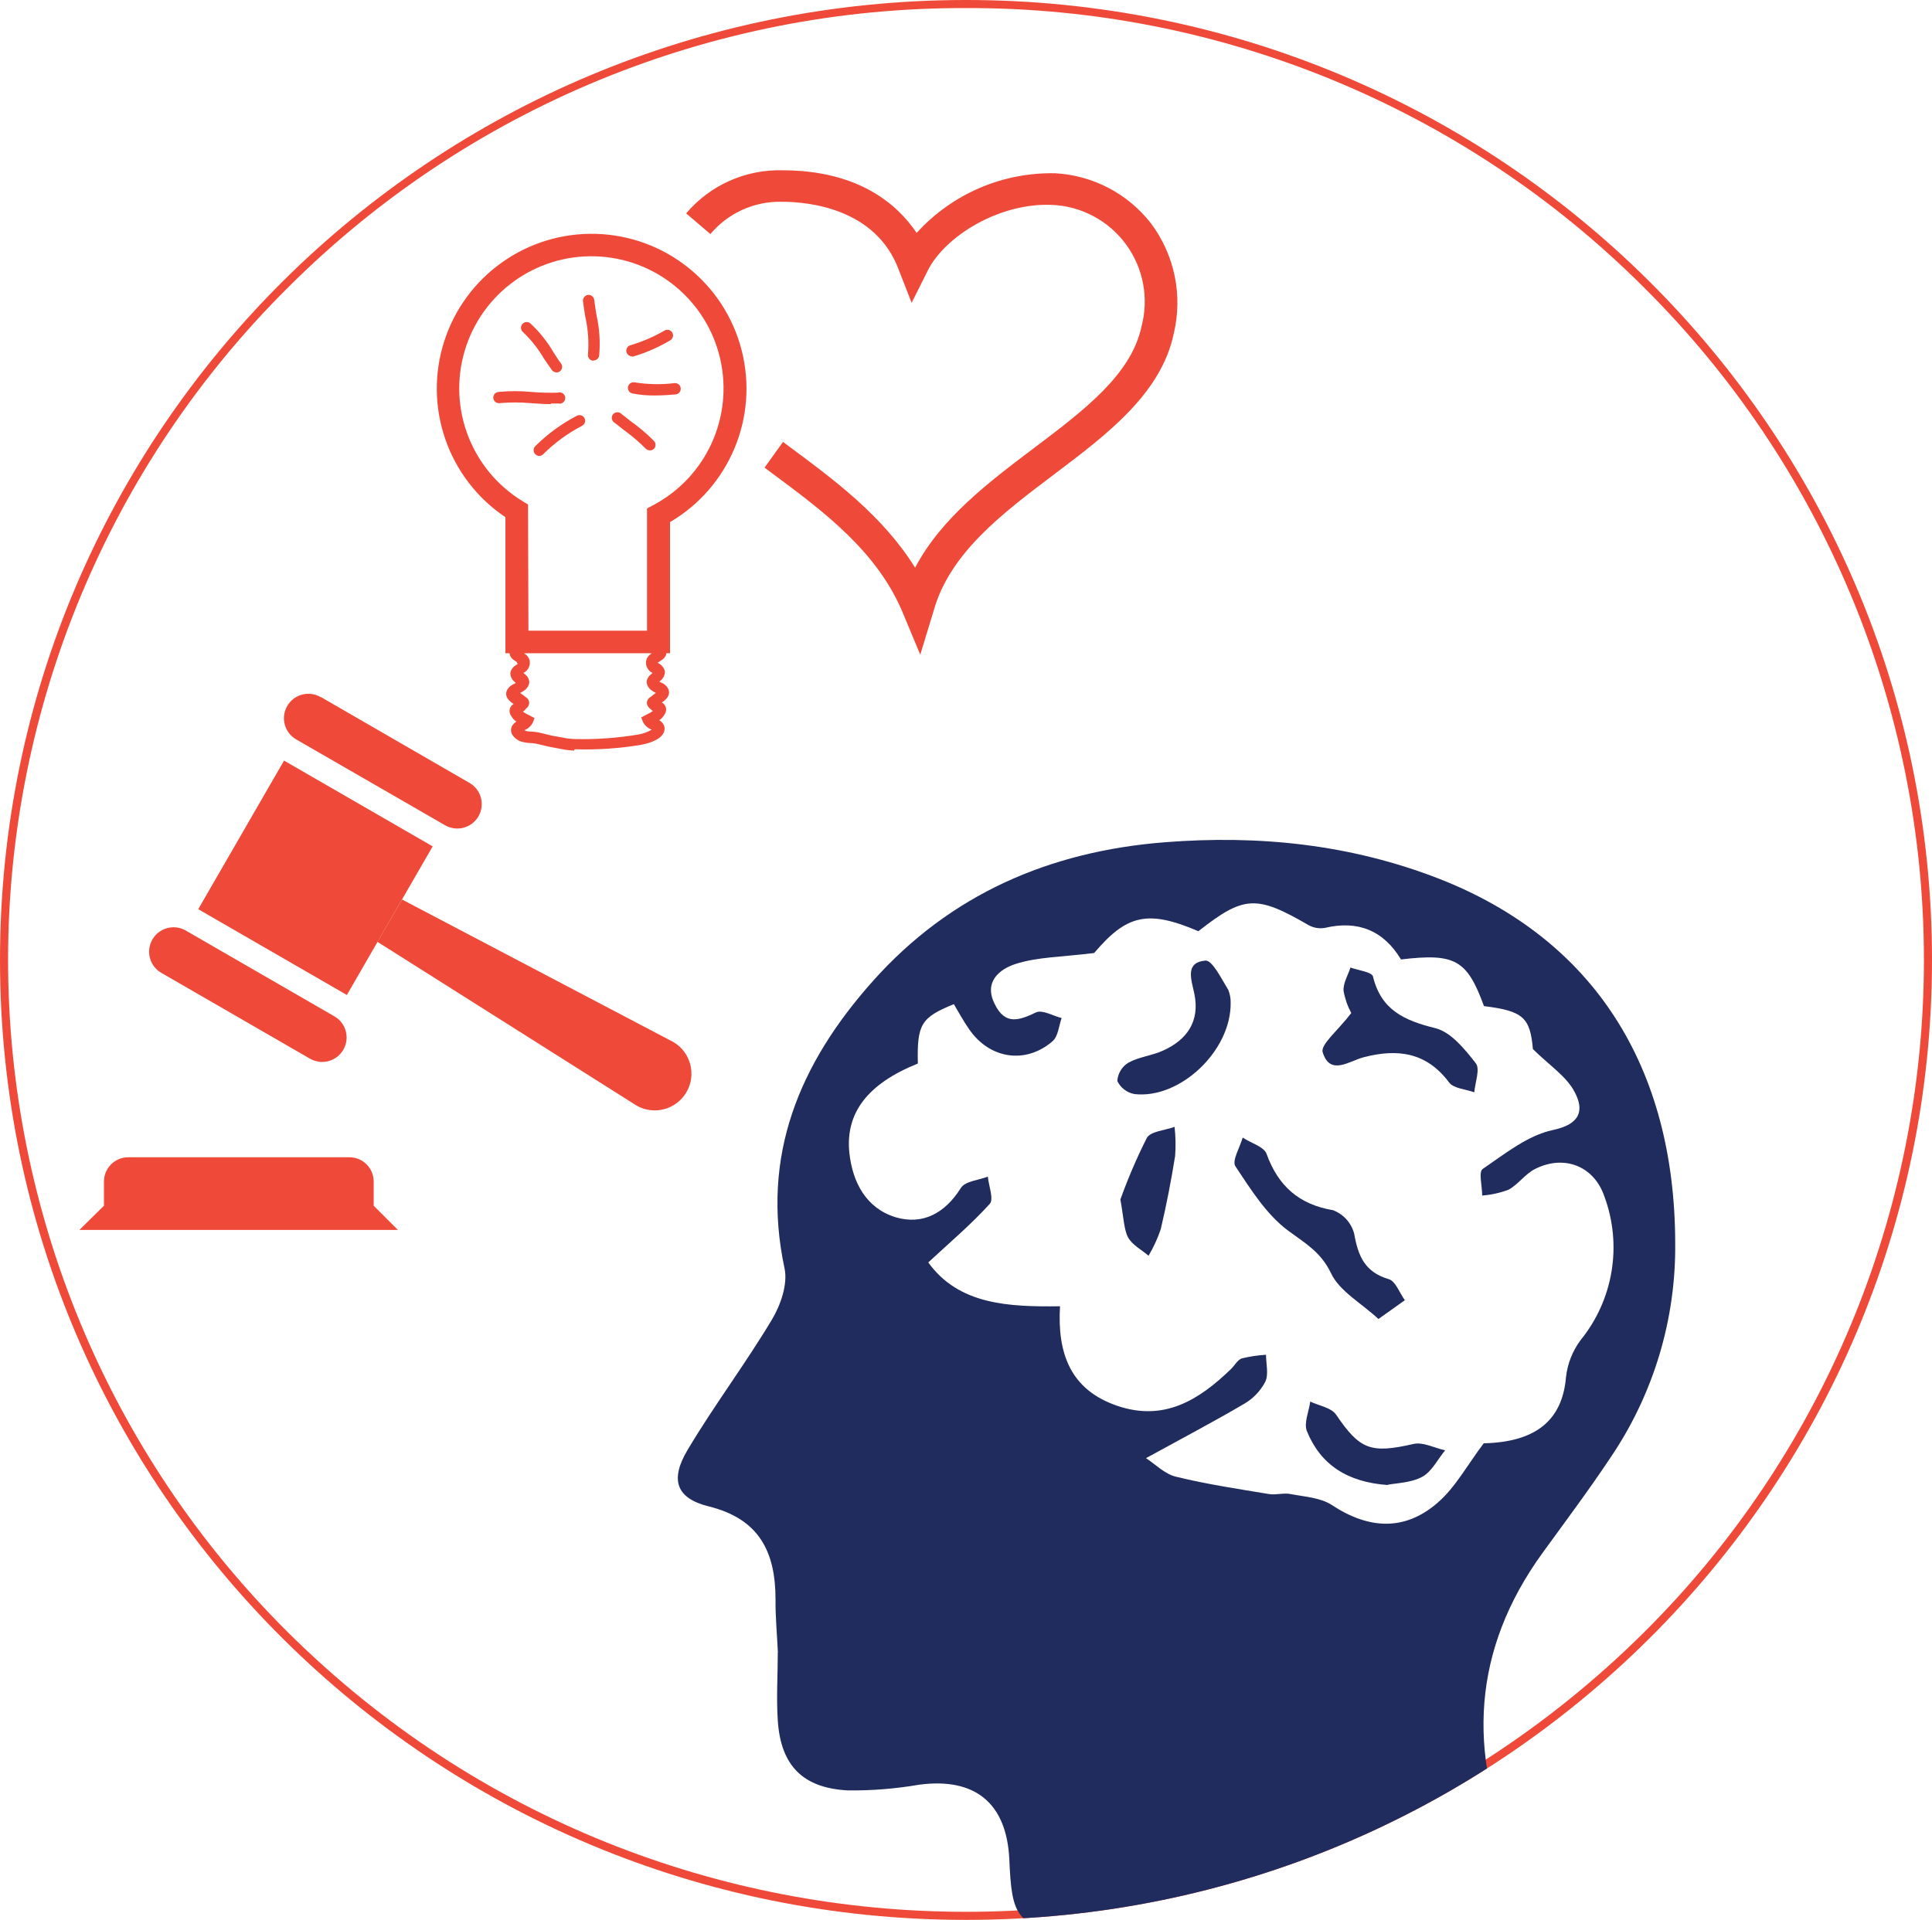
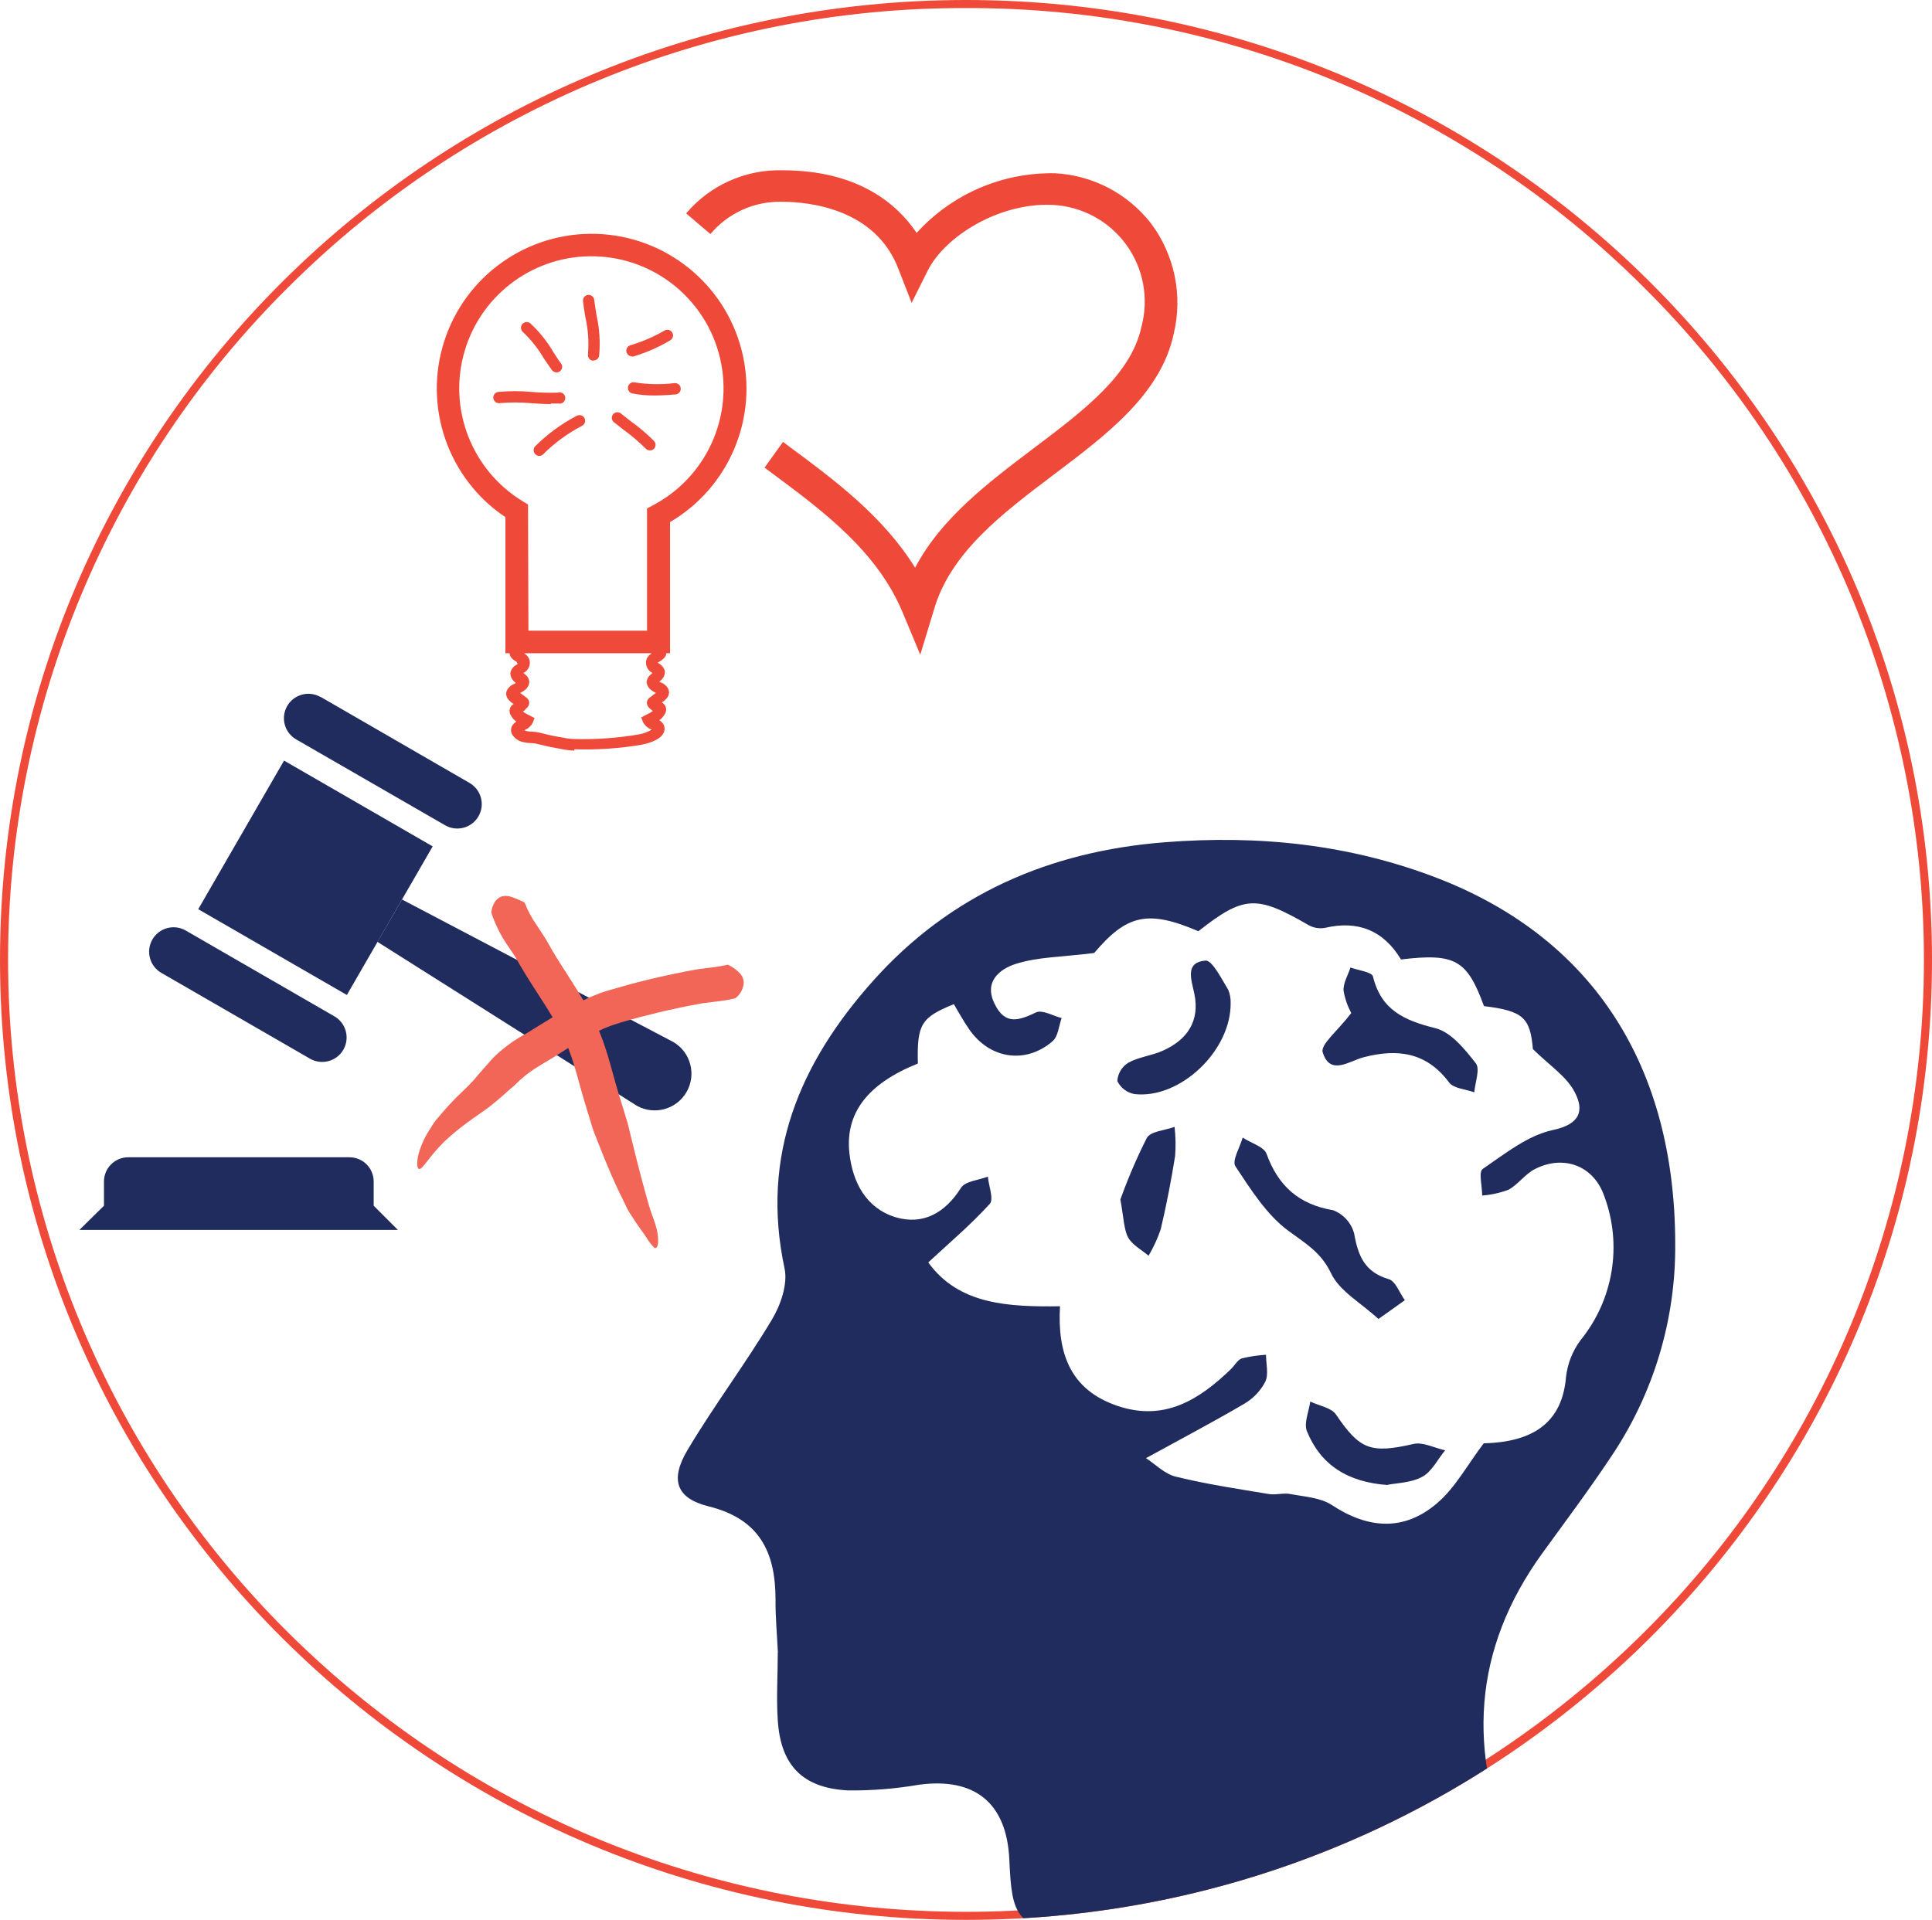
<svg xmlns="http://www.w3.org/2000/svg" id="Layer_1" data-name="Layer 1" viewBox="0 0 239.33 237.88">
  <defs>
-     <style>.cls-1{fill:none;}.cls-2{clip-path:url(#clip-path);}.cls-3,.cls-6{fill:#ef4a39;}.cls-4{clip-path:url(#clip-path-3);}.cls-5{fill:#202c5d;}.cls-6{fill-rule:evenodd;}</style>
+     <style>.cls-1{fill:none;}.cls-2{clip-path:url(#clip-path);}.cls-3{fill:#ef4a39;}.cls-4{clip-path:url(#clip-path-3);}.cls-5,.cls-6{fill:#202c5d;}.cls-6{fill-rule:evenodd;}.cls-7{fill:#f16656;}</style>
    <clipPath id="clip-path">
      <rect class="cls-1" width="239.33" height="237.88" />
    </clipPath>
    <clipPath id="clip-path-3">
      <path class="cls-1" d="M119.21,0C53.33.25,0,53.4,0,118.94c0,65.69,53.58,118.94,119.67,118.94,65.93,0,119.42-53,119.66-118.48v-.92C239.09,53.16,185.85.25,120.13,0Z" />
    </clipPath>
  </defs>
  <g id="Mindful">
    <g class="cls-2">
      <g class="cls-2">
        <path class="cls-3" d="M119.67,1a118.25,118.25,0,0,1,83.91,34.55,117.43,117.43,0,0,1,0,166.78,119.18,119.18,0,0,1-167.83,0,117.43,117.43,0,0,1,0-166.78A118.28,118.28,0,0,1,119.67,1m0-1C53.58,0,0,53.25,0,118.94S53.58,237.88,119.67,237.88s119.66-53.25,119.66-118.94S185.76,0,119.67,0" />
      </g>
      <g class="cls-4">
        <path class="cls-3" d="M114,81.12l-2.18-5.23c-3.19-7.63-9.86-12.57-16.32-17.36l-.79-.59L97,54.75l.78.59c5.5,4.07,11.62,8.6,15.58,15,3.24-6.16,9.09-10.57,14.77-14.86,6.18-4.66,12-9.07,13.27-15a12,12,0,0,0-11-15.09c-6.66-.32-13.38,3.94-15.47,8.13l-2,4-1.63-4.18C108.46,25.85,100.24,25,96.84,25A11.22,11.22,0,0,0,88,29l-3-2.56a15.09,15.09,0,0,1,11.92-5.34c9.47,0,14.28,4.25,16.63,7.76a22.53,22.53,0,0,1,17.2-7.39,16.14,16.14,0,0,1,11.84,6.22,16.41,16.41,0,0,1,2.81,13.65c-1.56,7.43-8.27,12.49-14.76,17.39s-13,9.79-15,17Z" />
        <path class="cls-3" d="M83,80.94H62.61V64.08A19.18,19.18,0,1,1,83,64.69Zm-17.54-2.8H80.15V63l.75-.4a16.37,16.37,0,1,0-16.16-.5l.67.41Z" />
        <path class="cls-3" d="M71.12,93a9.76,9.76,0,0,1-1.76-.23l-.51-.09c-.66-.11-1.29-.26-1.89-.41l-.56-.13a4.83,4.83,0,0,0-.63-.07,4.51,4.51,0,0,1-.86-.1,2.13,2.13,0,0,1-1.49-1,1.15,1.15,0,0,1,0-1,1.64,1.64,0,0,1,.55-.56,2,2,0,0,1-.66-.73,1,1,0,0,1,.34-1.47l-.05,0c-.37-.25-1.23-.85-.76-1.76a1.77,1.77,0,0,1,.86-.72l.2-.1-.16-.15a1.42,1.42,0,0,1-.52-1.11,1.45,1.45,0,0,1,.77-1l.13-.09L64,82c-.35-.21-.79-.46-.87-1-.15-.94.82-1.25,1.28-1.39a2.45,2.45,0,0,0,.4-.15l.19-.14h9.29c.5,0,1,0,1.5,0h4.88l.19.15.4.14c.46.14,1.42.45,1.28,1.38-.08.52-.52.77-.88,1a1.45,1.45,0,0,0-.19.12l.13.09a1.5,1.5,0,0,1,.77,1,1.45,1.45,0,0,1-.52,1.11l-.17.15.2.1a1.76,1.76,0,0,1,.86.71c.47.92-.39,1.52-.75,1.77l0,0a1,1,0,0,1,.34,1.47,2.12,2.12,0,0,1-.66.73,1.58,1.58,0,0,1,.54.55,1.15,1.15,0,0,1,0,1c-.45,1-2.22,1.38-2.76,1.49a41.91,41.91,0,0,1-8.17.56h-.11M64.9,90.45a2,2,0,0,0,.39.15,3.73,3.73,0,0,0,.56.05,6.09,6.09,0,0,1,.87.1l.57.14c.6.15,1.18.29,1.79.39l.54.09a8.53,8.53,0,0,0,1.59.2A41.18,41.18,0,0,0,79.12,91a5.07,5.07,0,0,0,1.6-.58l-.14-.08a1.91,1.91,0,0,1-.92-.86l-.23-.59.71-.37a4.29,4.29,0,0,0,.73-.42,1.68,1.68,0,0,1-.21-.18l-.14-.12a.94.94,0,0,1-.39-.75.84.84,0,0,1,.44-.68l.22-.17a3.58,3.58,0,0,1,.37-.28l.09-.06h0a3.13,3.13,0,0,1-.57-.35,1.39,1.39,0,0,1-.58-1,1.35,1.35,0,0,1,.6-1l.13-.13,0,0a1.4,1.4,0,0,1-.71-1.78,1.53,1.53,0,0,1,.62-.64,3.85,3.85,0,0,1-.47-.19H65.4a4,4,0,0,1-.48.19,1.45,1.45,0,0,1,.62.65,1.4,1.4,0,0,1-.7,1.77l0,0,.14.13a1.34,1.34,0,0,1,.59,1,1.38,1.38,0,0,1-.57,1,3.51,3.51,0,0,1-.57.35h0l.09.06c.13.09.26.18.38.28l.22.17a.86.86,0,0,1,.44.68.92.92,0,0,1-.4.75L65,88l-.22.18a4.72,4.72,0,0,0,.73.42l.71.37-.23.59a1.86,1.86,0,0,1-.92.86l-.12.07" />
        <path class="cls-3" d="M68.94,46.14a.7.7,0,0,1-.57-.29c-.33-.45-.65-.93-1-1.44a14.52,14.52,0,0,0-2.57-3.25.71.71,0,0,1-.1-1,.7.7,0,0,1,1-.09,15.44,15.44,0,0,1,2.85,3.56c.33.5.63,1,.94,1.39a.7.7,0,0,1-.15,1,.71.71,0,0,1-.41.13" />
        <path class="cls-3" d="M73.53,44.69h-.11a.7.7,0,0,1-.58-.8,15.3,15.3,0,0,0-.32-4.57c-.12-.7-.23-1.37-.3-2a.71.71,0,0,1,.62-.78.7.7,0,0,1,.77.62c.07.59.18,1.24.29,1.92a16.14,16.14,0,0,1,.32,5,.69.69,0,0,1-.69.58" />
        <path class="cls-3" d="M78.27,44.15a.7.7,0,0,1-.15-1.38,19.5,19.5,0,0,0,4.23-1.83A.7.7,0,1,1,83,42.18a19.9,19.9,0,0,1-4.58,2l-.16,0" />
        <path class="cls-3" d="M81.1,49a13.25,13.25,0,0,1-2.76-.25.7.7,0,1,1,.29-1.37,17.78,17.78,0,0,0,4.93.09.7.7,0,0,1,.13,1.4c-.78.07-1.67.13-2.59.13" />
        <path class="cls-3" d="M80.48,55.8a.69.69,0,0,1-.51-.23,21.64,21.64,0,0,0-2.66-2.27l-1.16-.91A.7.7,0,1,1,77,51.3l1.13.89A22.34,22.34,0,0,1,81,54.62a.71.71,0,0,1,0,1,.75.75,0,0,1-.48.19" />
        <path class="cls-3" d="M68.24,50.07c-.86,0-1.7-.06-2.52-.12a21.12,21.12,0,0,0-3.81,0,.7.7,0,1,1-.16-1.39,22.09,22.09,0,0,1,4.07,0,27.47,27.47,0,0,0,3.28.09A.7.7,0,1,1,69.18,50l-.94,0" />
        <path class="cls-3" d="M66.82,56.5a.74.74,0,0,1-.51-.22.71.71,0,0,1,0-1,21,21,0,0,1,5.18-3.78.7.7,0,1,1,.59,1.27,19.73,19.73,0,0,0-4.81,3.53.68.68,0,0,1-.48.19" />
        <path class="cls-5" d="M96.36,204.71c-.1-2.17-.31-4.35-.29-6.52,0-5.9-2-10-8.3-11.55-4-1-4.81-3.28-2.59-7,3.27-5.49,7.14-10.62,10.42-16.1,1.1-1.82,2-4.43,1.59-6.37-3-14,1.88-25.45,10.92-35.59,9.6-10.78,21.92-16.1,36.16-17.22,11.65-.92,23,.24,34,4.52,19.15,7.49,29.22,23.29,29.25,45.2a46.46,46.46,0,0,1-7.95,26.42c-2.69,4.05-5.61,7.95-8.47,11.89-8.71,12-9.39,24.77-3.45,38.12,2.11,4.74,1.82,5.53-3.14,7.11-16.93,5.39-34.07,6.87-51.48,2.57-7.13-1.76-7.69-2.55-8-9.84-.34-6.95-4.26-10.14-11.17-9.22a48.91,48.91,0,0,1-8.76.71c-5.65-.27-8.39-3.09-8.75-8.67-.19-2.81,0-5.63,0-8.45h.12m17.22-72.94c-6.22,2.5-9,6.13-8.47,11.09.4,3.68,2.11,6.84,5.72,7.95,3.39,1,6.13-.51,8.1-3.64.52-.83,2.19-.95,3.33-1.39.11,1.15.76,2.79.24,3.37-2.3,2.54-4.94,4.77-7.62,7.26,3.77,5.23,9.91,5.52,16.32,5.43-.34,5.83,1.27,10.34,7.08,12.33s10.14-.72,14.09-4.54c.46-.44.82-1.15,1.35-1.33a16.88,16.88,0,0,1,3-.45c0,1.13.35,2.42-.09,3.34a6.76,6.76,0,0,1-2.62,2.74c-3.85,2.26-7.81,4.34-12.16,6.73,1.13.72,2.34,2,3.77,2.31,3.78.93,7.64,1.5,11.48,2.14.87.14,1.81-.18,2.67,0,1.74.33,3.71.44,5.11,1.36,4.55,3,9,3.26,13.08-.27,2.22-1.91,3.69-4.69,5.73-7.38,6.4-.15,9.73-2.8,10.19-8.19a9.41,9.41,0,0,1,1.82-4.61,18.21,18.21,0,0,0,2.95-17.75c-1.28-3.81-5-5.27-8.62-3.43-1.21.61-2.07,1.91-3.27,2.56a11.75,11.75,0,0,1-3.26.72c0-1.14-.47-2.93.06-3.29,2.75-1.88,5.59-4.17,8.71-4.83,3.46-.73,3.85-2.49,2.69-4.69-1-1.95-3.15-3.32-5.18-5.34-.34-3.89-1.19-4.72-6.06-5.32-2.1-5.74-3.57-6.58-10.28-5.78-2.14-3.56-5.29-4.89-9.44-3.91a3.07,3.07,0,0,1-2-.34c-6.47-3.75-8-3.69-13.66.75-6.34-2.72-8.91-2-12.91,2.7-4,.5-7,.48-9.74,1.36-1.93.62-4,2.19-2.56,5,1.29,2.61,3,2,5.1,1,.79-.36,2.1.43,3.17.7-.35,1-.43,2.27-1.12,2.87-3.35,2.9-7.82,2.19-10.34-1.49-.7-1-1.29-2.09-1.89-3.1-4.07,1.65-4.57,2.5-4.46,7.33" />
        <path class="cls-5" d="M170.77,163.44c-2.15-2-4.82-3.44-5.88-5.67-1.26-2.64-3.17-3.7-5.28-5.26-2.71-2-4.66-5.12-6.57-8-.46-.69.56-2.35.9-3.56,1,.67,2.62,1.12,2.95,2,1.45,4,4,6.28,8.25,7a4.28,4.28,0,0,1,2.61,2.9c.48,2.75,1.31,4.77,4.28,5.64.85.24,1.34,1.71,2,2.61l-3.25,2.31" />
        <path class="cls-5" d="M167.39,125.52a9.15,9.15,0,0,1-.95-2.73c-.09-.93.54-1.94.85-2.91,1,.36,2.65.55,2.79,1.11,1,4.14,3.87,5.45,7.68,6.39,2,.49,3.68,2.61,5.05,4.35.57.71-.08,2.38-.18,3.61-1.06-.39-2.55-.46-3.12-1.22-2.8-3.75-6.38-4.21-10.56-3.13-1.79.45-4.18,2.37-5.1-.61-.3-.95,1.87-2.67,3.54-4.86" />
        <path class="cls-5" d="M152.45,124.2c.1,6-6.29,12-11.9,11.36a2.92,2.92,0,0,1-2.14-1.62,2.87,2.87,0,0,1,1.37-2.27c1.31-.72,2.92-.87,4.3-1.5,3-1.35,4.56-3.66,3.88-7-.36-1.77-1.24-3.92,1.37-4.15.84-.07,2,2.29,2.82,3.62a4,4,0,0,1,.3,1.61" />
        <path class="cls-5" d="M171.9,184c-5-.36-8.3-2.51-10-6.66-.41-1,.24-2.44.41-3.68,1.09.52,2.61.75,3.2,1.62,2.94,4.34,4.29,4.85,9.59,3.63,1.18-.27,2.6.5,3.92.79-.93,1.12-1.64,2.62-2.82,3.27-1.39.76-3.18.78-4.32,1" />
        <path class="cls-5" d="M138.79,148.62a67.77,67.77,0,0,1,3.27-7.62c.47-.84,2.26-.94,3.44-1.38a19,19,0,0,1,.07,3.61c-.48,3-1.07,6.08-1.78,9.07a17.36,17.36,0,0,1-1.51,3.29c-.88-.75-2.05-1.35-2.55-2.3s-.54-2.47-.94-4.67" />
      </g>
      <g class="cls-2">
        <path class="cls-6" d="M39.74,86.36,58.15,97a3,3,0,0,1-3,5.26L36.7,91.62a3,3,0,1,1,3-5.26" />
-         <rect class="cls-3" x="28.45" y="98.14" width="21.26" height="21.26" transform="translate(-74.66 88.22) rotate(-60)" />
+         <rect class="cls-5" x="28.45" y="98.14" width="21.26" height="21.26" transform="translate(-74.66 88.22) rotate(-60)" />
        <path class="cls-6" d="M23,115.29l18.41,10.63a3,3,0,0,1-3,5.26L20,120.55a3,3,0,1,1,3-5.26" />
        <path class="cls-6" d="M49.8,111.45l33.63,17.67A4.55,4.55,0,0,1,78.88,137l-32.12-20.3Z" />
        <path class="cls-6" d="M12.88,149.39v-3a3,3,0,0,1,3-3H43.29a3,3,0,0,1,3,3v3l3,3H9.84Z" />
      </g>
    </g>
  </g>
+   <path class="cls-7" d="M90,119.56a.27.27,0,0,1,.23,0,4.78,4.78,0,0,1,1.48,1.1,1.68,1.68,0,0,1,.42,1.08,2.57,2.57,0,0,1-.75,1.69,1.22,1.22,0,0,1-.36.28,18.77,18.77,0,0,1-2,.35l-1.74.21-.38.06-.42.08-.86.16c-.57.11-1.14.22-1.71.35-1.58.33-3.15.71-4.71,1.12-.78.21-1.55.43-2.33.66l-1.06.34-.51.19-.51.21a32.78,32.78,0,0,0-4.09,2.21L68.57,131l-1.1.66-1,.61a14.12,14.12,0,0,0-2.7,2.18s-.29.24-.8.69-1.24,1.12-2.19,1.87l-.75.56-.73.51c-.48.34-1,.69-1.47,1.05-1,.73-1.91,1.5-2.72,2.25a21,21,0,0,0-1.56,1.71c-.21.24-.36.46-.52.65s-.28.37-.4.51c-.45.59-.71.73-.85.47a1.58,1.58,0,0,1-.1-.68,5.42,5.42,0,0,1,.2-1.16,11,11,0,0,1,1.47-3.11,7.37,7.37,0,0,1,1-1.39,35.92,35.92,0,0,1,2.86-3.07l.42-.4.36-.35.68-.72c.43-.49.85-1,1.21-1.4.74-.87,1.31-1.47,1.31-1.47a17.2,17.2,0,0,1,3.08-2.39l1.09-.63,1-.62,2.11-1.3a39.66,39.66,0,0,1,4.63-2.48l.63-.26.64-.25c.43-.15.91-.3,1.3-.41q1.22-.36,2.43-.69,2.46-.66,4.93-1.18l1.79-.37.9-.17.46-.08.5-.08,1.82-.23A13.65,13.65,0,0,0,90,119.56Z" />
+   <path class="cls-7" d="M60.9,113.2a.49.49,0,0,1,0-.38,3,3,0,0,1,.14-.55,3.76,3.76,0,0,1,.27-.53,1.7,1.7,0,0,1,.88-.68,2,2,0,0,1,1.16.07c.43.14.88.34,1.43.58a.68.68,0,0,1,.23.17,12.37,12.37,0,0,0,1.41,2.65l1,1.53.26.42.25.44.42.74c1.54,2.63,3.46,5.24,5,8.26l.29.57.29.6c.18.4.35.81.51,1.21.32.81.58,1.62.83,2.42.48,1.6.87,3.15,1.31,4.61.38,1.26.77,2.53,1.16,3.79l.91,3.71c.26,1.06.57,2.26.89,3.46l.49,1.8.25.88c.08.29.15.53.23.8.31.89.62,1.68.79,2.35a5.91,5.91,0,0,1,.23,1.62c0,.81-.28,1-.5.84a7.1,7.1,0,0,1-1-1.32c-.44-.66-1.09-1.48-1.77-2.59a7.75,7.75,0,0,1-.82-1.46c-.5-1-1.14-2.32-1.74-3.71s-1.17-2.79-1.58-3.85l-.69-1.78-1-3.3c-.48-1.59-.87-3.14-1.31-4.59-.22-.73-.46-1.43-.72-2.11-.13-.34-.27-.66-.42-1l-.23-.47-.25-.5c-1.37-2.64-3.24-5.19-4.94-8.07-.16-.26-.31-.54-.47-.81l-.19-.34-.21-.34-1-1.48A16.11,16.11,0,0,1,60.9,113.2Z" />
</svg>
